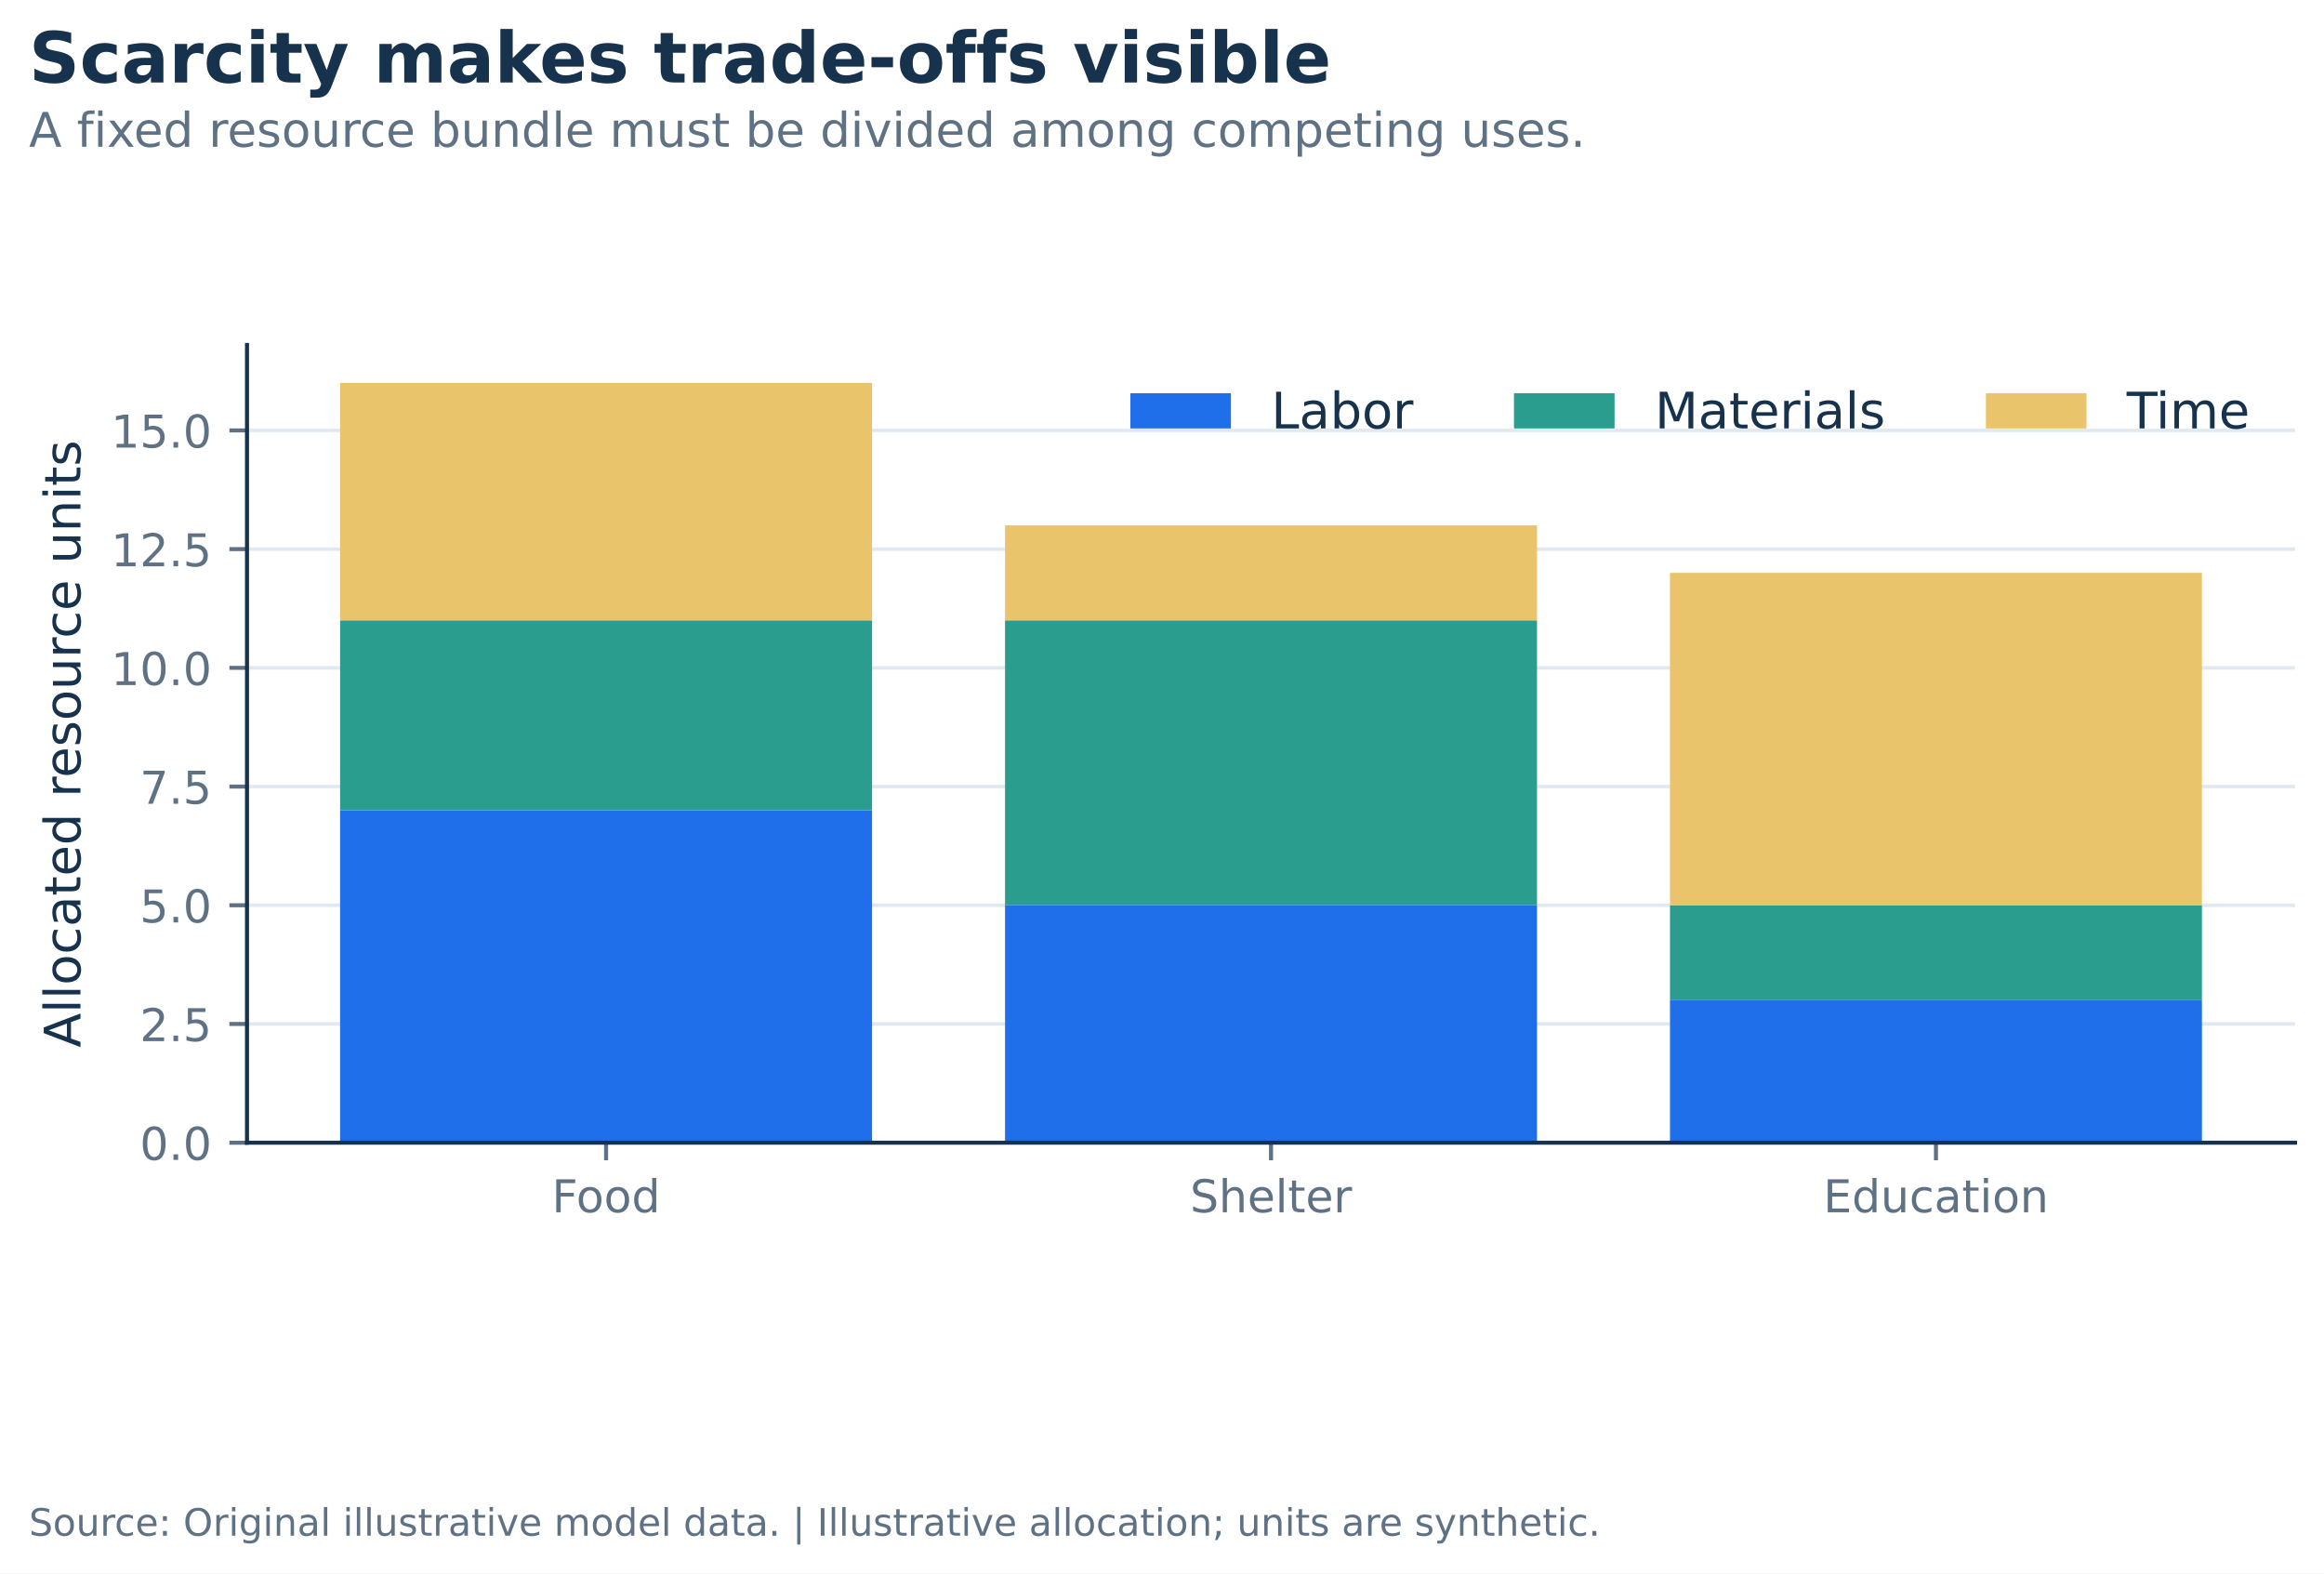
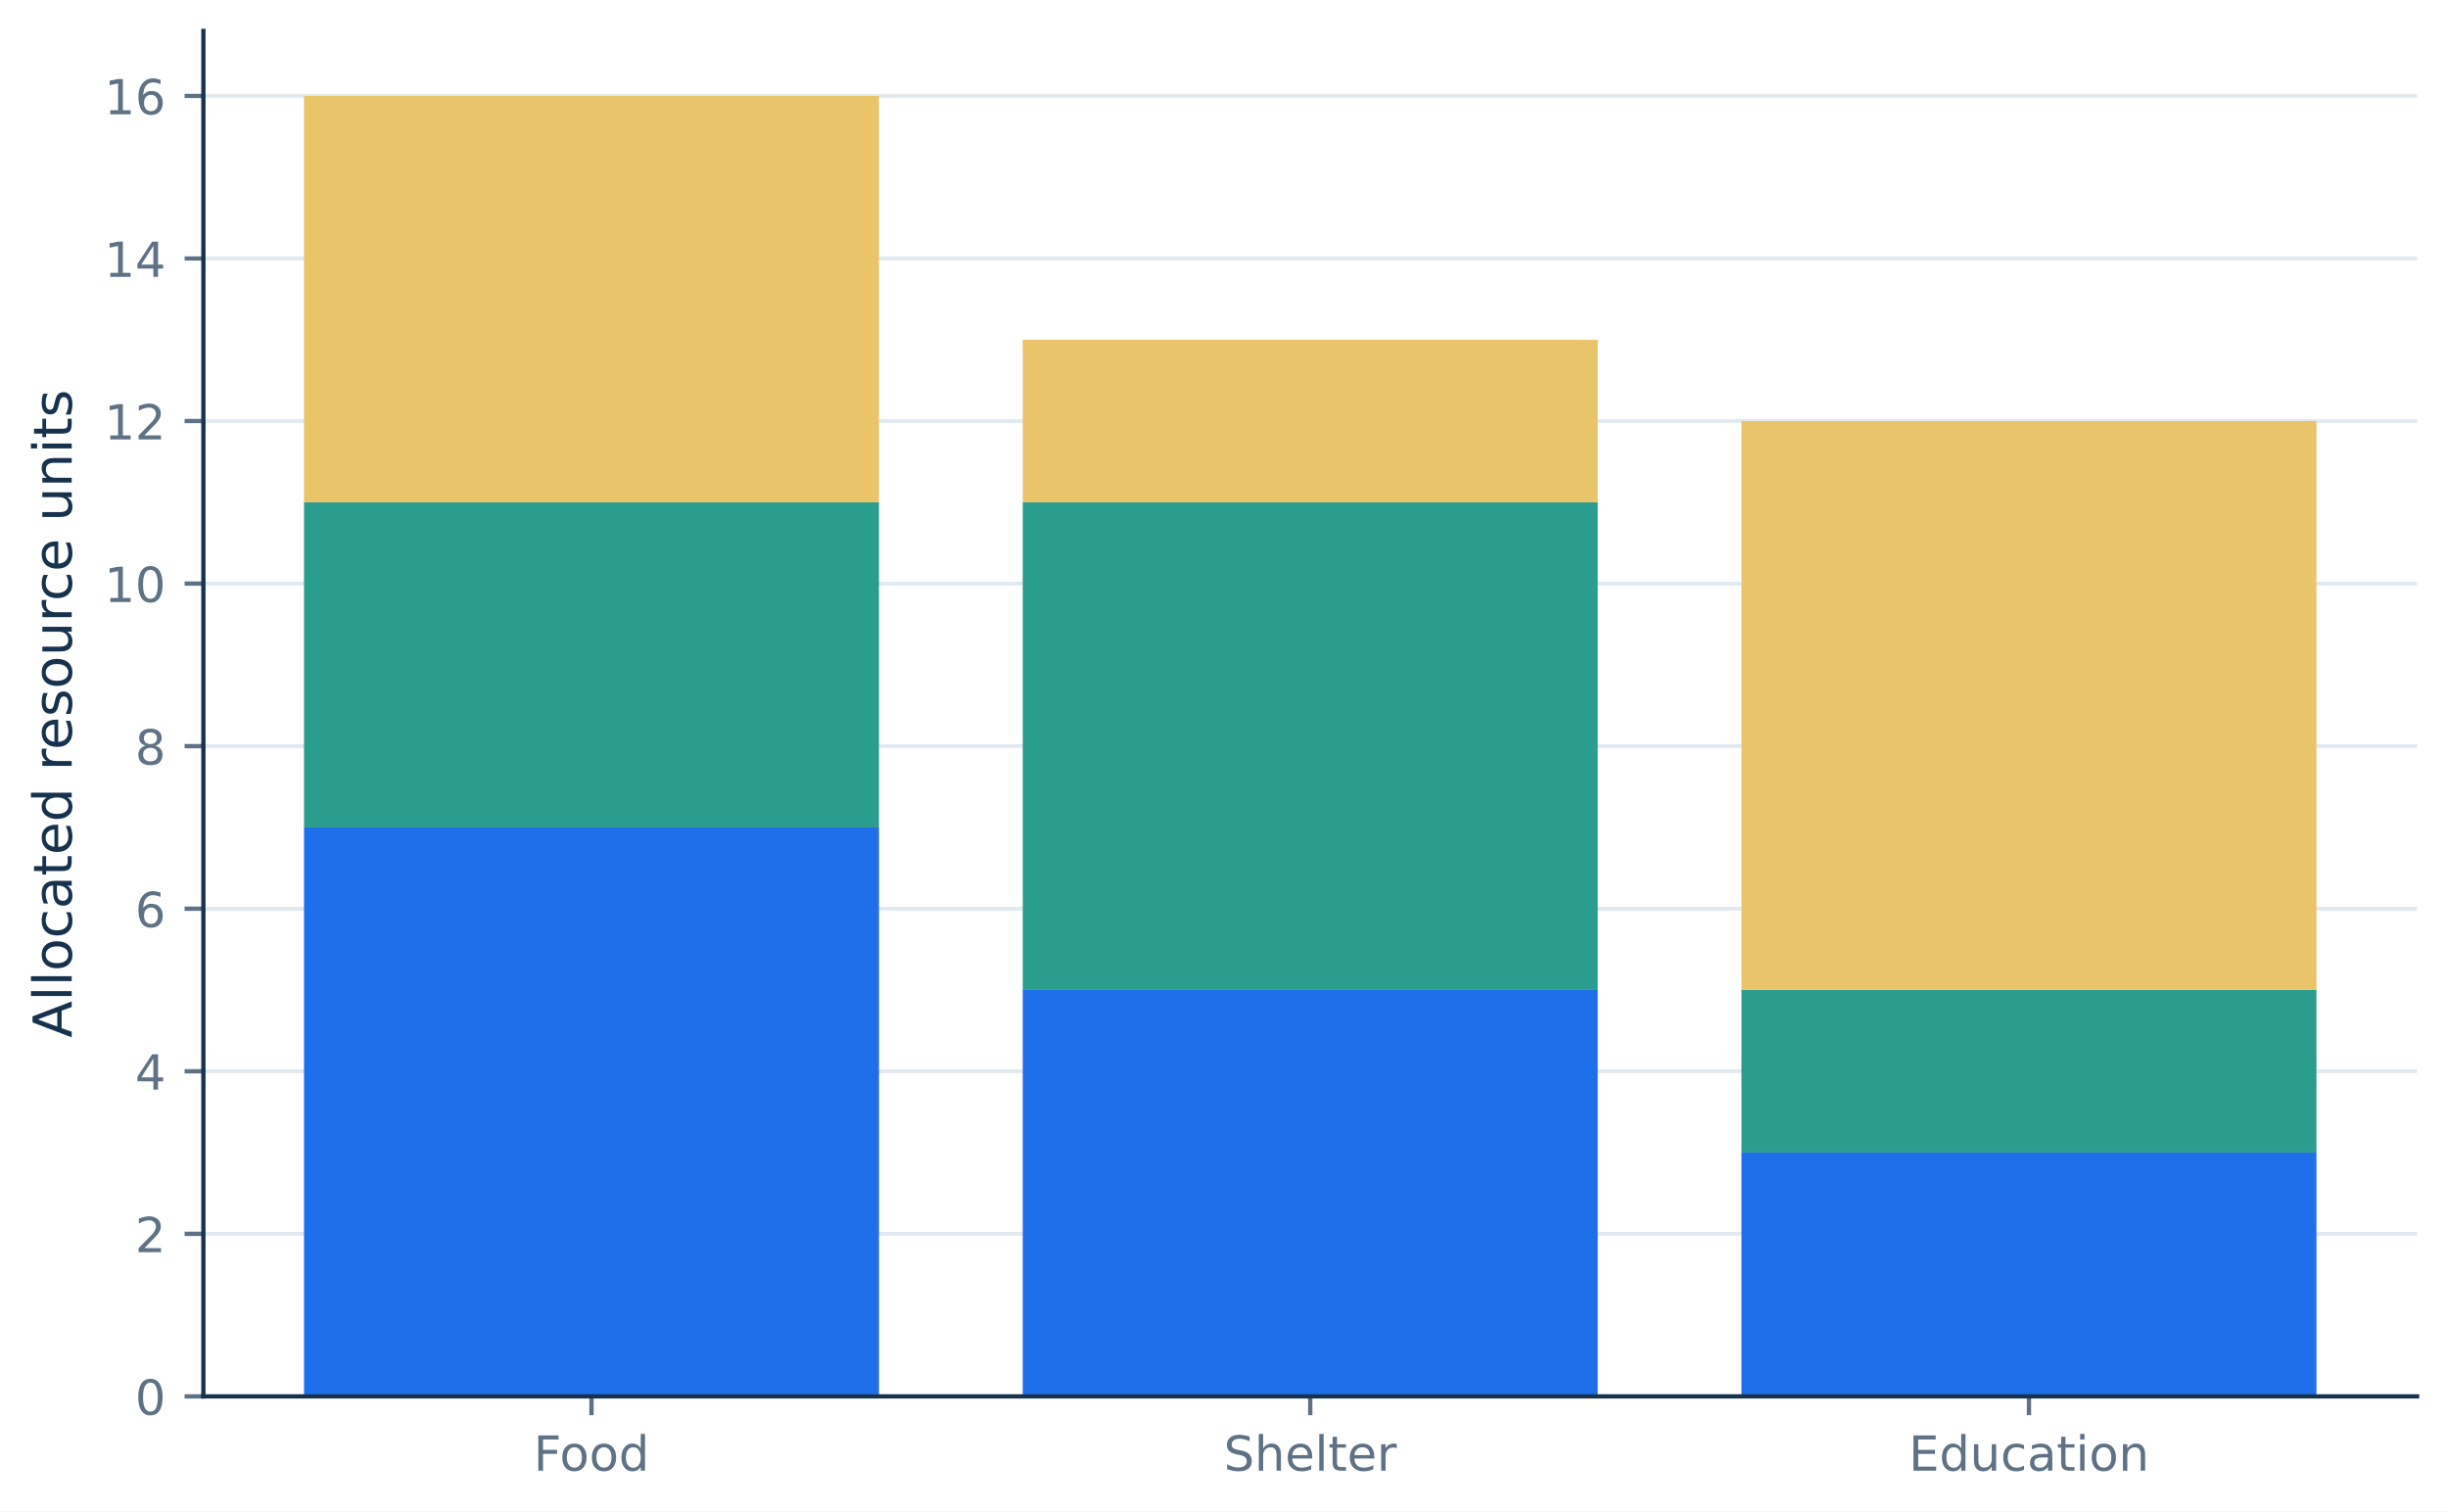
- <svg xmlns="http://www.w3.org/2000/svg" xmlns:xlink="http://www.w3.org/1999/xlink" width="462.096pt" height="312.84pt" viewBox="0 0 462.096 312.84" version="1.1">
+ <svg xmlns="http://www.w3.org/2000/svg" xmlns:xlink="http://www.w3.org/1999/xlink" width="456.056pt" height="281.59pt" viewBox="0 0 456.056 281.59" version="1.1">
  <defs>
    <style type="text/css">*{stroke-linejoin: round; stroke-linecap: butt}</style>
  </defs>
  <g id="figure_1">
    <g id="patch_1">
-       <path d="M 0 312.84 L 462.096 312.84 L 462.096 0 L 0 0 z " style="fill: #ffffff" />
+       <path d="M 0 281.59  L 456.056 281.59  L 456.056 0  L 0 0  z " style="fill: #ffffff" />
    </g>
    <g id="axes_1">
      <g id="patch_2">
-         <path d="M 49.115 227.18 L 456.336 227.18 L 456.336 68.58 L 49.115 68.58 z " style="fill: #ffffff" />
+         <path d="M 37.891 260.12  L 450.296 260.12  L 450.296 5.76  L 37.891 5.76  z " style="fill: #ffffff" />
      </g>
      <g id="matplotlib.axis_1">
        <g id="xtick_1">
          <g id="line2d_1">
            <defs>
-               <path id="m7ddcc31284" d="M 0 0 L 0 3.5 " style="stroke: #5f7184; stroke-width: 0.8" />
+               <path id="m183e701c63" d="M 0 0  L 0 3.5  " style="stroke: #5f7184; stroke-width: 0.8" />
            </defs>
            <g>
-               <use xlink:href="#m7ddcc31284" x="120.511" y="227.18" style="fill: #5f7184; stroke: #5f7184; stroke-width: 0.8" />
+               <use xlink:href="#m183e701c63" x="110.195" y="260.12" style="fill: #5f7184; stroke: #5f7184; stroke-width: 0.8" />
            </g>
          </g>
          <g id="text_1">
-             <text style="font-size: 9px; font-family: 'DejaVu Sans'; text-anchor: middle; fill: #5f7184" x="120.511" y="241.019" transform="rotate(-0 120.5109 241.0186)">Food</text>
+             <text style="font-size: 9px; font-family: 'DejaVu Sans'; text-anchor: middle; fill: #5f7184" x="110.195" y="273.959" transform="rotate(-0 110.1954 273.9586)">Food</text>
          </g>
        </g>
        <g id="xtick_2">
          <g id="line2d_2">
            <g>
-               <use xlink:href="#m7ddcc31284" x="252.726" y="227.18" style="fill: #5f7184; stroke: #5f7184; stroke-width: 0.8" />
+               <use xlink:href="#m183e701c63" x="244.093" y="260.12" style="fill: #5f7184; stroke: #5f7184; stroke-width: 0.8" />
            </g>
          </g>
          <g id="text_2">
-             <text style="font-size: 9px; font-family: 'DejaVu Sans'; text-anchor: middle; fill: #5f7184" x="252.726" y="241.019" transform="rotate(-0 252.7255 241.0186)">Shelter</text>
+             <text style="font-size: 9px; font-family: 'DejaVu Sans'; text-anchor: middle; fill: #5f7184" x="244.093" y="273.959" transform="rotate(-0 244.0931 273.9586)">Shelter</text>
          </g>
        </g>
        <g id="xtick_3">
          <g id="line2d_3">
            <g>
-               <use xlink:href="#m7ddcc31284" x="384.94" y="227.18" style="fill: #5f7184; stroke: #5f7184; stroke-width: 0.8" />
+               <use xlink:href="#m183e701c63" x="377.991" y="260.12" style="fill: #5f7184; stroke: #5f7184; stroke-width: 0.8" />
            </g>
          </g>
          <g id="text_3">
-             <text style="font-size: 9px; font-family: 'DejaVu Sans'; text-anchor: middle; fill: #5f7184" x="384.94" y="241.019" transform="rotate(-0 384.9401 241.0186)">Education</text>
+             <text style="font-size: 9px; font-family: 'DejaVu Sans'; text-anchor: middle; fill: #5f7184" x="377.991" y="273.959" transform="rotate(-0 377.9909 273.9586)">Education</text>
          </g>
        </g>
      </g>
      <g id="matplotlib.axis_2">
        <g id="ytick_1">
          <g id="line2d_4">
-             <path d="M 49.115 227.18 L 456.336 227.18 " clip-path="url(#p8a8ed59c2c)" style="fill: none; stroke: #d9e3ec; stroke-opacity: 0.8; stroke-width: 0.7; stroke-linecap: square" />
+             <path d="M 37.891 260.12  L 450.296 260.12  " clip-path="url(#p0f1554efd0)" style="fill: none; stroke: #d9e3ec; stroke-opacity: 0.8; stroke-width: 0.7; stroke-linecap: square" />
          </g>
          <g id="line2d_5">
            <defs>
-               <path id="mb3c6cd4fed" d="M 0 0 L -3.5 0 " style="stroke: #5f7184; stroke-width: 0.8" />
+               <path id="m30c2b1689f" d="M 0 0  L -3.5 0  " style="stroke: #5f7184; stroke-width: 0.8" />
            </defs>
            <g>
-               <use xlink:href="#mb3c6cd4fed" x="49.115" y="227.18" style="fill: #5f7184; stroke: #5f7184; stroke-width: 0.8" />
+               <use xlink:href="#m30c2b1689f" x="37.891" y="260.12" style="fill: #5f7184; stroke: #5f7184; stroke-width: 0.8" />
            </g>
          </g>
          <g id="text_4">
-             <text style="font-size: 9px; font-family: 'DejaVu Sans'; text-anchor: end; fill: #5f7184" x="42.115" y="230.599" transform="rotate(-0 42.115 230.5993)">0.0</text>
+             <text style="font-size: 9px; font-family: 'DejaVu Sans'; text-anchor: end; fill: #5f7184" x="30.891" y="263.539" transform="rotate(-0 30.89062 263.5393)">0</text>
          </g>
        </g>
        <g id="ytick_2">
          <g id="line2d_6">
-             <path d="M 49.115 203.579 L 456.336 203.579 " clip-path="url(#p8a8ed59c2c)" style="fill: none; stroke: #d9e3ec; stroke-opacity: 0.8; stroke-width: 0.7; stroke-linecap: square" />
+             <path d="M 37.891 229.839  L 450.296 229.839  " clip-path="url(#p0f1554efd0)" style="fill: none; stroke: #d9e3ec; stroke-opacity: 0.8; stroke-width: 0.7; stroke-linecap: square" />
          </g>
          <g id="line2d_7">
            <g>
-               <use xlink:href="#mb3c6cd4fed" x="49.115" y="203.579" style="fill: #5f7184; stroke: #5f7184; stroke-width: 0.8" />
+               <use xlink:href="#m30c2b1689f" x="37.891" y="229.839" style="fill: #5f7184; stroke: #5f7184; stroke-width: 0.8" />
            </g>
          </g>
          <g id="text_5">
-             <text style="font-size: 9px; font-family: 'DejaVu Sans'; text-anchor: end; fill: #5f7184" x="42.115" y="206.998" transform="rotate(-0 42.115 206.9981)">2.5</text>
+             <text style="font-size: 9px; font-family: 'DejaVu Sans'; text-anchor: end; fill: #5f7184" x="30.891" y="233.258" transform="rotate(-0 30.89062 233.2583)">2</text>
          </g>
        </g>
        <g id="ytick_3">
          <g id="line2d_8">
-             <path d="M 49.115 179.978 L 456.336 179.978 " clip-path="url(#p8a8ed59c2c)" style="fill: none; stroke: #d9e3ec; stroke-opacity: 0.8; stroke-width: 0.7; stroke-linecap: square" />
+             <path d="M 37.891 199.558  L 450.296 199.558  " clip-path="url(#p0f1554efd0)" style="fill: none; stroke: #d9e3ec; stroke-opacity: 0.8; stroke-width: 0.7; stroke-linecap: square" />
          </g>
          <g id="line2d_9">
            <g>
-               <use xlink:href="#mb3c6cd4fed" x="49.115" y="179.978" style="fill: #5f7184; stroke: #5f7184; stroke-width: 0.8" />
+               <use xlink:href="#m30c2b1689f" x="37.891" y="199.558" style="fill: #5f7184; stroke: #5f7184; stroke-width: 0.8" />
            </g>
          </g>
          <g id="text_6">
-             <text style="font-size: 9px; font-family: 'DejaVu Sans'; text-anchor: end; fill: #5f7184" x="42.115" y="183.397" transform="rotate(-0 42.115 183.3969)">5.0</text>
+             <text style="font-size: 9px; font-family: 'DejaVu Sans'; text-anchor: end; fill: #5f7184" x="30.891" y="202.977" transform="rotate(-0 30.89062 202.9774)">4</text>
          </g>
        </g>
        <g id="ytick_4">
          <g id="line2d_10">
-             <path d="M 49.115 156.376 L 456.336 156.376 " clip-path="url(#p8a8ed59c2c)" style="fill: none; stroke: #d9e3ec; stroke-opacity: 0.8; stroke-width: 0.7; stroke-linecap: square" />
+             <path d="M 37.891 169.277  L 450.296 169.277  " clip-path="url(#p0f1554efd0)" style="fill: none; stroke: #d9e3ec; stroke-opacity: 0.8; stroke-width: 0.7; stroke-linecap: square" />
          </g>
          <g id="line2d_11">
            <g>
-               <use xlink:href="#mb3c6cd4fed" x="49.115" y="156.376" style="fill: #5f7184; stroke: #5f7184; stroke-width: 0.8" />
+               <use xlink:href="#m30c2b1689f" x="37.891" y="169.277" style="fill: #5f7184; stroke: #5f7184; stroke-width: 0.8" />
            </g>
          </g>
          <g id="text_7">
-             <text style="font-size: 9px; font-family: 'DejaVu Sans'; text-anchor: end; fill: #5f7184" x="42.115" y="159.796" transform="rotate(-0 42.115 159.7957)">7.5</text>
+             <text style="font-size: 9px; font-family: 'DejaVu Sans'; text-anchor: end; fill: #5f7184" x="30.891" y="172.696" transform="rotate(-0 30.89062 172.6964)">6</text>
          </g>
        </g>
        <g id="ytick_5">
          <g id="line2d_12">
-             <path d="M 49.115 132.775 L 456.336 132.775 " clip-path="url(#p8a8ed59c2c)" style="fill: none; stroke: #d9e3ec; stroke-opacity: 0.8; stroke-width: 0.7; stroke-linecap: square" />
+             <path d="M 37.891 138.996  L 450.296 138.996  " clip-path="url(#p0f1554efd0)" style="fill: none; stroke: #d9e3ec; stroke-opacity: 0.8; stroke-width: 0.7; stroke-linecap: square" />
          </g>
          <g id="line2d_13">
            <g>
-               <use xlink:href="#mb3c6cd4fed" x="49.115" y="132.775" style="fill: #5f7184; stroke: #5f7184; stroke-width: 0.8" />
+               <use xlink:href="#m30c2b1689f" x="37.891" y="138.996" style="fill: #5f7184; stroke: #5f7184; stroke-width: 0.8" />
            </g>
          </g>
          <g id="text_8">
-             <text style="font-size: 9px; font-family: 'DejaVu Sans'; text-anchor: end; fill: #5f7184" x="42.115" y="136.195" transform="rotate(-0 42.115 136.1945)">10.0</text>
+             <text style="font-size: 9px; font-family: 'DejaVu Sans'; text-anchor: end; fill: #5f7184" x="30.891" y="142.415" transform="rotate(-0 30.89062 142.4155)">8</text>
          </g>
        </g>
        <g id="ytick_6">
          <g id="line2d_14">
-             <path d="M 49.115 109.174 L 456.336 109.174 " clip-path="url(#p8a8ed59c2c)" style="fill: none; stroke: #d9e3ec; stroke-opacity: 0.8; stroke-width: 0.7; stroke-linecap: square" />
+             <path d="M 37.891 108.715  L 450.296 108.715  " clip-path="url(#p0f1554efd0)" style="fill: none; stroke: #d9e3ec; stroke-opacity: 0.8; stroke-width: 0.7; stroke-linecap: square" />
          </g>
          <g id="line2d_15">
            <g>
-               <use xlink:href="#mb3c6cd4fed" x="49.115" y="109.174" style="fill: #5f7184; stroke: #5f7184; stroke-width: 0.8" />
+               <use xlink:href="#m30c2b1689f" x="37.891" y="108.715" style="fill: #5f7184; stroke: #5f7184; stroke-width: 0.8" />
            </g>
          </g>
          <g id="text_9">
-             <text style="font-size: 9px; font-family: 'DejaVu Sans'; text-anchor: end; fill: #5f7184" x="42.115" y="112.593" transform="rotate(-0 42.115 112.5933)">12.5</text>
+             <text style="font-size: 9px; font-family: 'DejaVu Sans'; text-anchor: end; fill: #5f7184" x="30.891" y="112.135" transform="rotate(-0 30.89062 112.1345)">10</text>
          </g>
        </g>
        <g id="ytick_7">
          <g id="line2d_16">
-             <path d="M 49.115 85.573 L 456.336 85.573 " clip-path="url(#p8a8ed59c2c)" style="fill: none; stroke: #d9e3ec; stroke-opacity: 0.8; stroke-width: 0.7; stroke-linecap: square" />
+             <path d="M 37.891 78.434  L 450.296 78.434  " clip-path="url(#p0f1554efd0)" style="fill: none; stroke: #d9e3ec; stroke-opacity: 0.8; stroke-width: 0.7; stroke-linecap: square" />
          </g>
          <g id="line2d_17">
            <g>
-               <use xlink:href="#mb3c6cd4fed" x="49.115" y="85.573" style="fill: #5f7184; stroke: #5f7184; stroke-width: 0.8" />
+               <use xlink:href="#m30c2b1689f" x="37.891" y="78.434" style="fill: #5f7184; stroke: #5f7184; stroke-width: 0.8" />
            </g>
          </g>
          <g id="text_10">
-             <text style="font-size: 9px; font-family: 'DejaVu Sans'; text-anchor: end; fill: #5f7184" x="42.115" y="88.992" transform="rotate(-0 42.115 88.99215)">15.0</text>
-           </g>
-         </g>
-         <g id="text_11">
-           <text style="font-size: 10px; font-family: 'DejaVu Sans'; text-anchor: middle; fill: #17324d" x="15.996" y="147.88" transform="rotate(-90 15.99625 147.88)">Allocated resource units</text>
+             <text style="font-size: 9px; font-family: 'DejaVu Sans'; text-anchor: end; fill: #5f7184" x="30.891" y="81.854" transform="rotate(-0 30.89062 81.85358)">12</text>
+           </g>
+         </g>
+         <g id="ytick_8">
+           <g id="line2d_18">
+             <path d="M 37.891 48.153  L 450.296 48.153  " clip-path="url(#p0f1554efd0)" style="fill: none; stroke: #d9e3ec; stroke-opacity: 0.8; stroke-width: 0.7; stroke-linecap: square" />
+           </g>
+           <g id="line2d_19">
+             <g>
+               <use xlink:href="#m30c2b1689f" x="37.891" y="48.153" style="fill: #5f7184; stroke: #5f7184; stroke-width: 0.8" />
+             </g>
+           </g>
+           <g id="text_11">
+             <text style="font-size: 9px; font-family: 'DejaVu Sans'; text-anchor: end; fill: #5f7184" x="30.891" y="51.573" transform="rotate(-0 30.89062 51.57263)">14</text>
+           </g>
+         </g>
+         <g id="ytick_9">
+           <g id="line2d_20">
+             <path d="M 37.891 17.872  L 450.296 17.872  " clip-path="url(#p0f1554efd0)" style="fill: none; stroke: #d9e3ec; stroke-opacity: 0.8; stroke-width: 0.7; stroke-linecap: square" />
+           </g>
+           <g id="line2d_21">
+             <g>
+               <use xlink:href="#m30c2b1689f" x="37.891" y="17.872" style="fill: #5f7184; stroke: #5f7184; stroke-width: 0.8" />
+             </g>
+           </g>
+           <g id="text_12">
+             <text style="font-size: 9px; font-family: 'DejaVu Sans'; text-anchor: end; fill: #5f7184" x="30.891" y="21.292" transform="rotate(-0 30.89062 21.29168)">16</text>
+           </g>
+         </g>
+         <g id="text_13">
+           <text style="font-size: 10px; font-family: 'DejaVu Sans'; text-anchor: middle; fill: #17324d" x="13.358" y="132.94" transform="rotate(-90 13.35844 132.94)">Allocated resource units</text>
        </g>
      </g>
      <g id="patch_3">
-         <path d="M 67.625 227.18 L 173.397 227.18 L 173.397 161.097 L 67.625 161.097 z " clip-path="url(#p8a8ed59c2c)" style="fill: #1f6feb" />
+         <path d="M 56.636 260.12  L 163.754 260.12  L 163.754 154.137  L 56.636 154.137  z " clip-path="url(#p0f1554efd0)" style="fill: #1f6feb" />
      </g>
      <g id="patch_4">
-         <path d="M 199.84 227.18 L 305.611 227.18 L 305.611 179.978 L 199.84 179.978 z " clip-path="url(#p8a8ed59c2c)" style="fill: #1f6feb" />
+         <path d="M 190.534 260.12  L 297.652 260.12  L 297.652 184.418  L 190.534 184.418  z " clip-path="url(#p0f1554efd0)" style="fill: #1f6feb" />
      </g>
      <g id="patch_5">
-         <path d="M 332.054 227.18 L 437.826 227.18 L 437.826 198.859 L 332.054 198.859 z " clip-path="url(#p8a8ed59c2c)" style="fill: #1f6feb" />
+         <path d="M 324.432 260.12  L 431.55 260.12  L 431.55 214.699  L 324.432 214.699  z " clip-path="url(#p0f1554efd0)" style="fill: #1f6feb" />
      </g>
      <g id="patch_6">
-         <path d="M 67.625 161.097 L 173.397 161.097 L 173.397 123.335 L 67.625 123.335 z " clip-path="url(#p8a8ed59c2c)" style="fill: #2a9d8f" />
+         <path d="M 56.636 154.137  L 163.754 154.137  L 163.754 93.575  L 56.636 93.575  z " clip-path="url(#p0f1554efd0)" style="fill: #2a9d8f" />
      </g>
      <g id="patch_7">
-         <path d="M 199.84 179.978 L 305.611 179.978 L 305.611 123.335 L 199.84 123.335 z " clip-path="url(#p8a8ed59c2c)" style="fill: #2a9d8f" />
+         <path d="M 190.534 184.418  L 297.652 184.418  L 297.652 93.575  L 190.534 93.575  z " clip-path="url(#p0f1554efd0)" style="fill: #2a9d8f" />
      </g>
      <g id="patch_8">
-         <path d="M 332.054 198.859 L 437.826 198.859 L 437.826 179.978 L 332.054 179.978 z " clip-path="url(#p8a8ed59c2c)" style="fill: #2a9d8f" />
+         <path d="M 324.432 214.699  L 431.55 214.699  L 431.55 184.418  L 324.432 184.418  z " clip-path="url(#p0f1554efd0)" style="fill: #2a9d8f" />
      </g>
      <g id="patch_9">
-         <path d="M 67.625 123.335 L 173.397 123.335 L 173.397 76.132 L 67.625 76.132 z " clip-path="url(#p8a8ed59c2c)" style="fill: #e9c46a" />
+         <path d="M 56.636 93.575  L 163.754 93.575  L 163.754 17.872  L 56.636 17.872  z " clip-path="url(#p0f1554efd0)" style="fill: #e9c46a" />
      </g>
      <g id="patch_10">
-         <path d="M 199.84 123.335 L 305.611 123.335 L 305.611 104.454 L 199.84 104.454 z " clip-path="url(#p8a8ed59c2c)" style="fill: #e9c46a" />
+         <path d="M 190.534 93.575  L 297.652 93.575  L 297.652 63.294  L 190.534 63.294  z " clip-path="url(#p0f1554efd0)" style="fill: #e9c46a" />
      </g>
      <g id="patch_11">
-         <path d="M 332.054 179.978 L 437.826 179.978 L 437.826 113.894 L 332.054 113.894 z " clip-path="url(#p8a8ed59c2c)" style="fill: #e9c46a" />
+         <path d="M 324.432 184.418  L 431.55 184.418  L 431.55 78.434  L 324.432 78.434  z " clip-path="url(#p0f1554efd0)" style="fill: #e9c46a" />
      </g>
      <g id="patch_12">
-         <path d="M 49.115 227.18 L 49.115 68.58 " style="fill: none; stroke: #17324d; stroke-width: 0.8; stroke-linejoin: miter; stroke-linecap: square" />
+         <path d="M 37.891 260.12  L 37.891 5.76  " style="fill: none; stroke: #17324d; stroke-width: 0.8; stroke-linejoin: miter; stroke-linecap: square" />
      </g>
      <g id="patch_13">
-         <path d="M 49.115 227.18 L 456.336 227.18 " style="fill: none; stroke: #17324d; stroke-width: 0.8; stroke-linejoin: miter; stroke-linecap: square" />
-       </g>
-       <g id="legend_1">
-         <g id="patch_14">
-           <path d="M 224.756 85.178 L 244.756 85.178 L 244.756 78.178 L 224.756 78.178 z " style="fill: #1f6feb" />
-         </g>
-         <g id="text_12">
-           <text style="font-size: 10px; font-family: 'DejaVu Sans'; text-anchor: start; fill: #17324d" x="252.756" y="85.178" transform="rotate(-0 252.7563 85.17844)">Labor</text>
-         </g>
-         <g id="patch_15">
-           <path d="M 301.034 85.178 L 321.034 85.178 L 321.034 78.178 L 301.034 78.178 z " style="fill: #2a9d8f" />
-         </g>
-         <g id="text_13">
-           <text style="font-size: 10px; font-family: 'DejaVu Sans'; text-anchor: start; fill: #17324d" x="329.034" y="85.178" transform="rotate(-0 329.0344 85.17844)">Materials</text>
-         </g>
-         <g id="patch_16">
-           <path d="M 394.869 85.178 L 414.869 85.178 L 414.869 78.178 L 394.869 78.178 z " style="fill: #e9c46a" />
-         </g>
-         <g id="text_14">
-           <text style="font-size: 10px; font-family: 'DejaVu Sans'; text-anchor: start; fill: #17324d" x="422.869" y="85.178" transform="rotate(-0 422.8688 85.17844)">Time</text>
-         </g>
-       </g>
-     </g>
-     <g id="text_15">
-       <text style="font-weight: 700; font-size: 14px; font-family: 'DejaVu Sans'; text-anchor: start; fill: #17324d" x="5.76" y="16.398" transform="rotate(-0 5.76 16.39781)">Scarcity makes trade-offs visible</text>
-     </g>
-     <g id="text_16">
-       <text style="font-size: 9.5px; font-family: 'DejaVu Sans'; text-anchor: start; fill: #5f7184" x="5.76" y="29.179" transform="rotate(-0 5.76 29.17852)">A fixed resource bundle must be divided among competing uses.</text>
-     </g>
-     <g id="text_17">
-       <text style="font-size: 7.5px; font-family: 'DejaVu Sans'; text-anchor: start; fill: #5f7184" x="5.76" y="305.312" transform="rotate(-0 5.76 305.3116)">Source: Original illustrative model data.  |  Illustrative allocation; units are synthetic.</text>
+         <path d="M 37.891 260.12  L 450.296 260.12  " style="fill: none; stroke: #17324d; stroke-width: 0.8; stroke-linejoin: miter; stroke-linecap: square" />
+       </g>
    </g>
  </g>
  <defs>
-     <clipPath id="p8a8ed59c2c">
-       <rect x="49.115" y="68.58" width="407.221" height="158.6" />
+     <clipPath id="p0f1554efd0">
+       <rect x="37.891" y="5.76" width="412.405" height="254.36" />
    </clipPath>
  </defs>
</svg>
